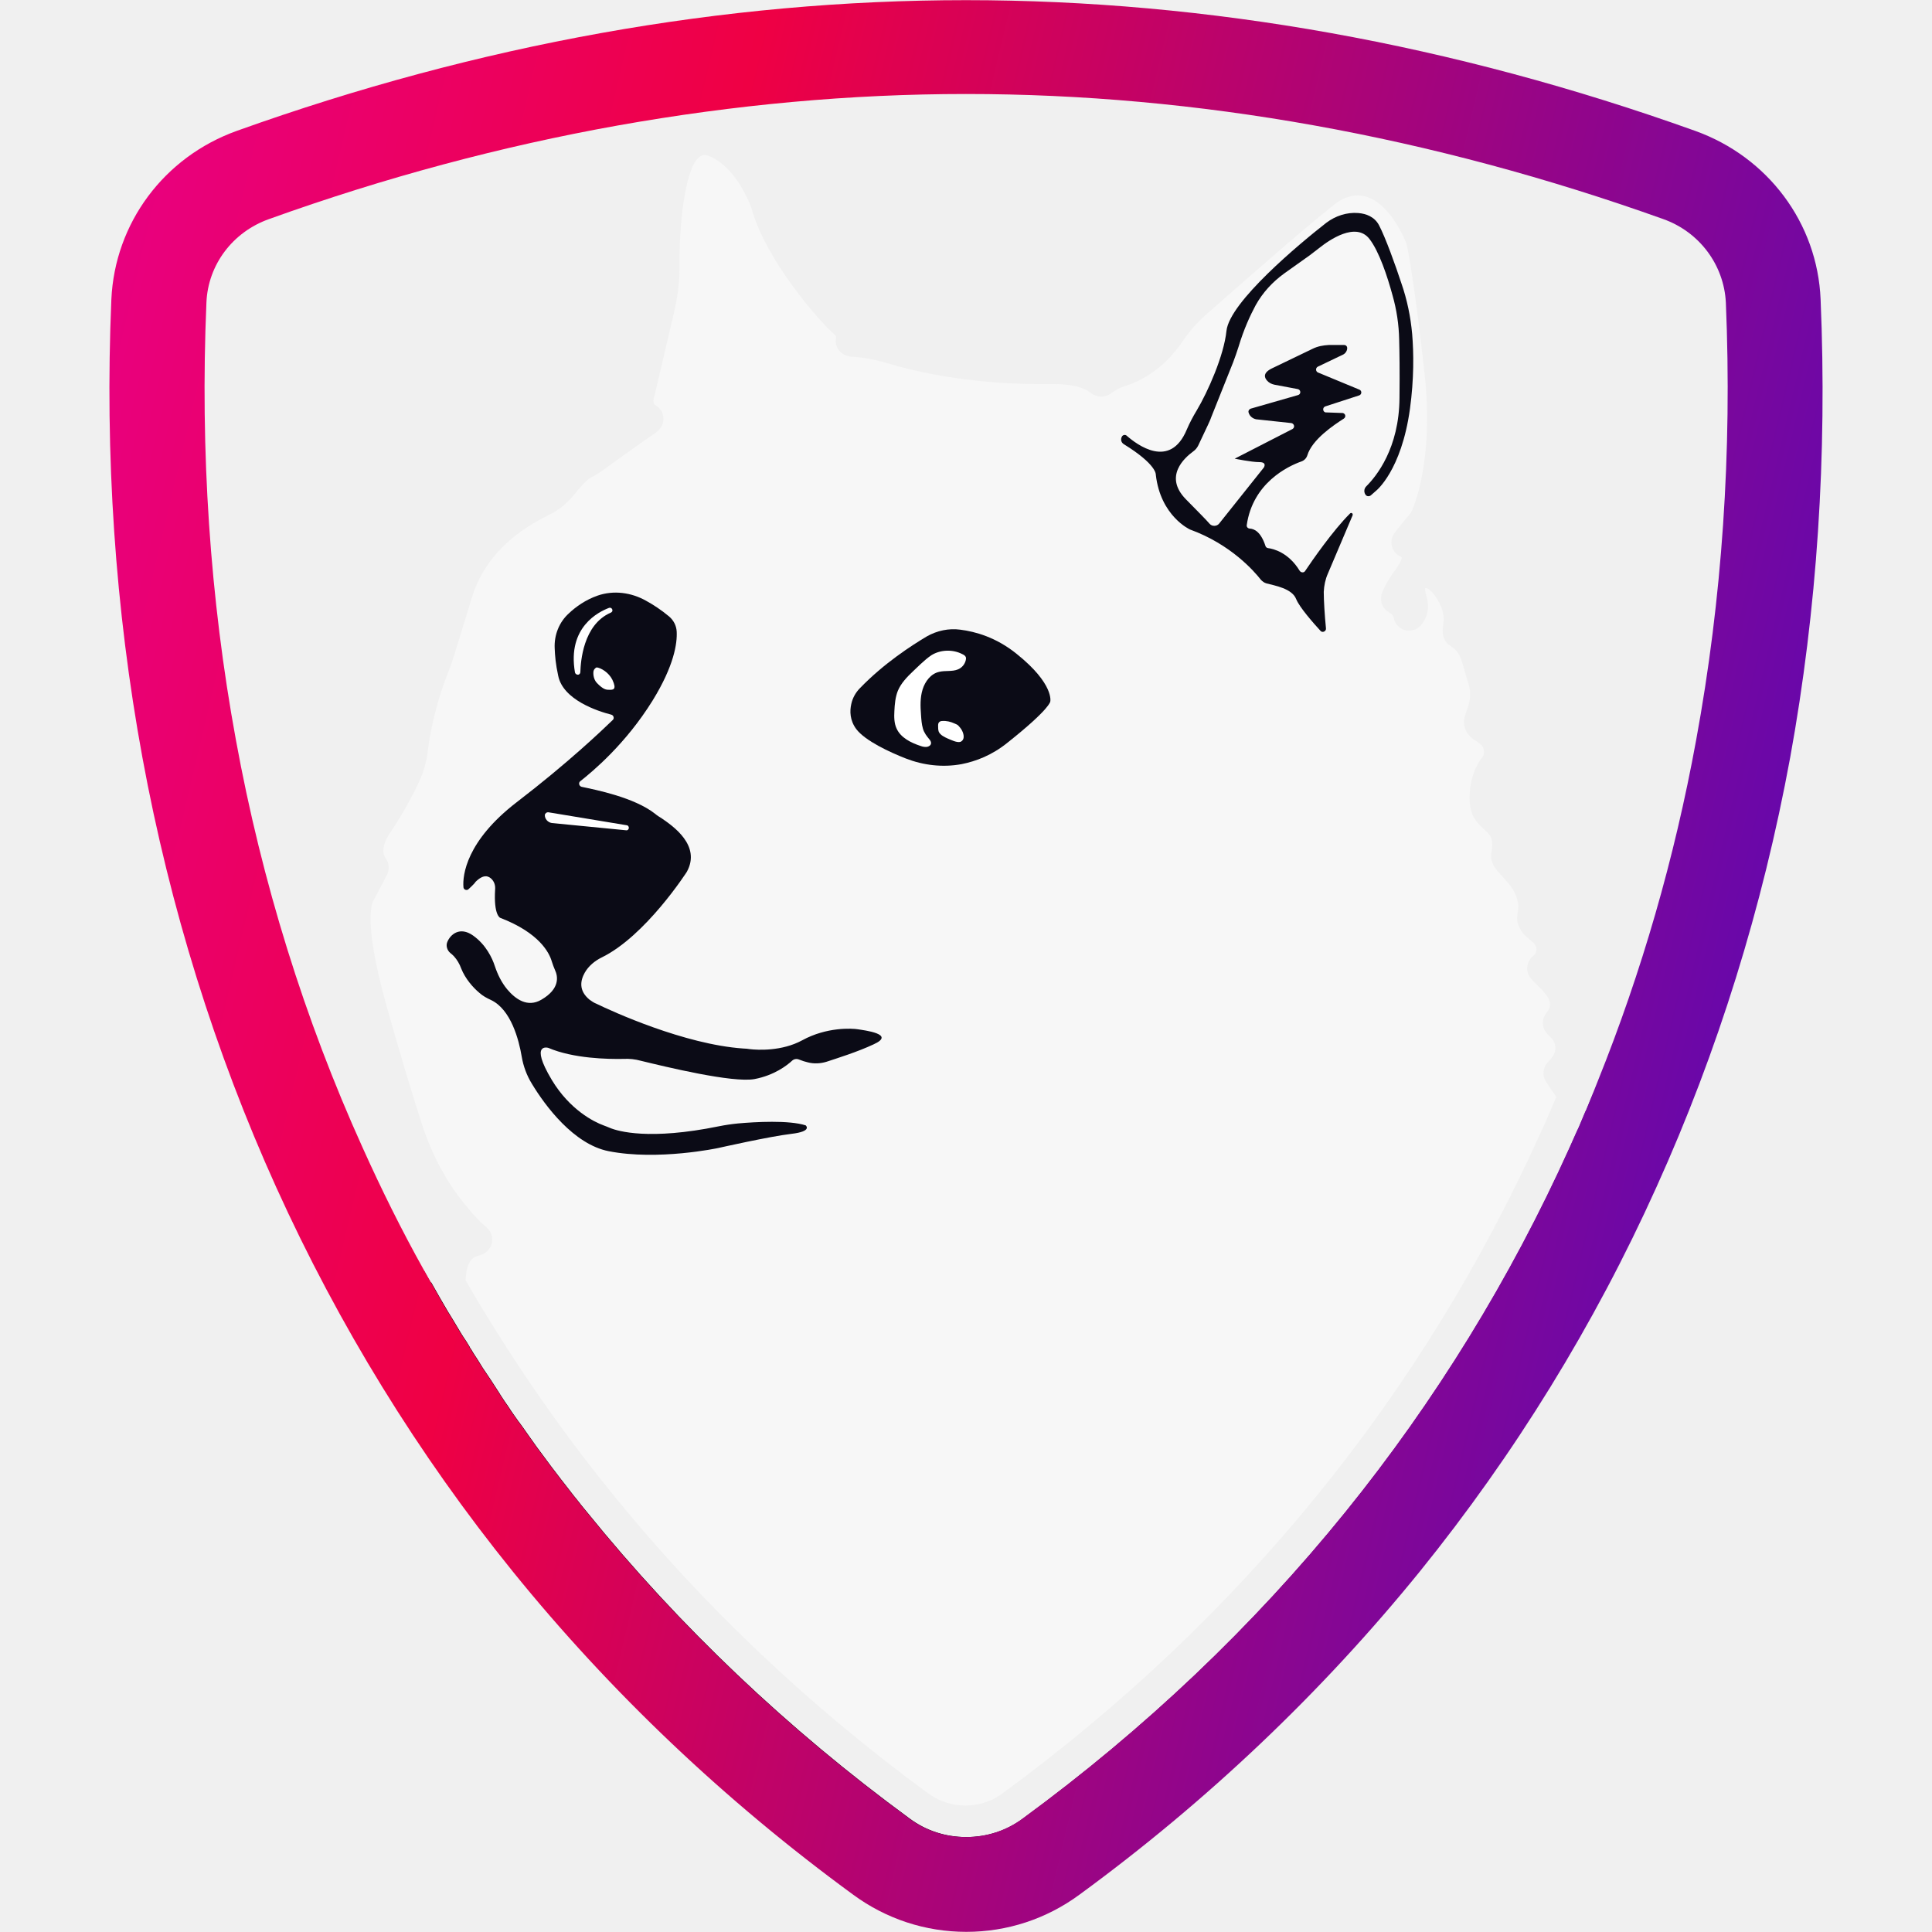
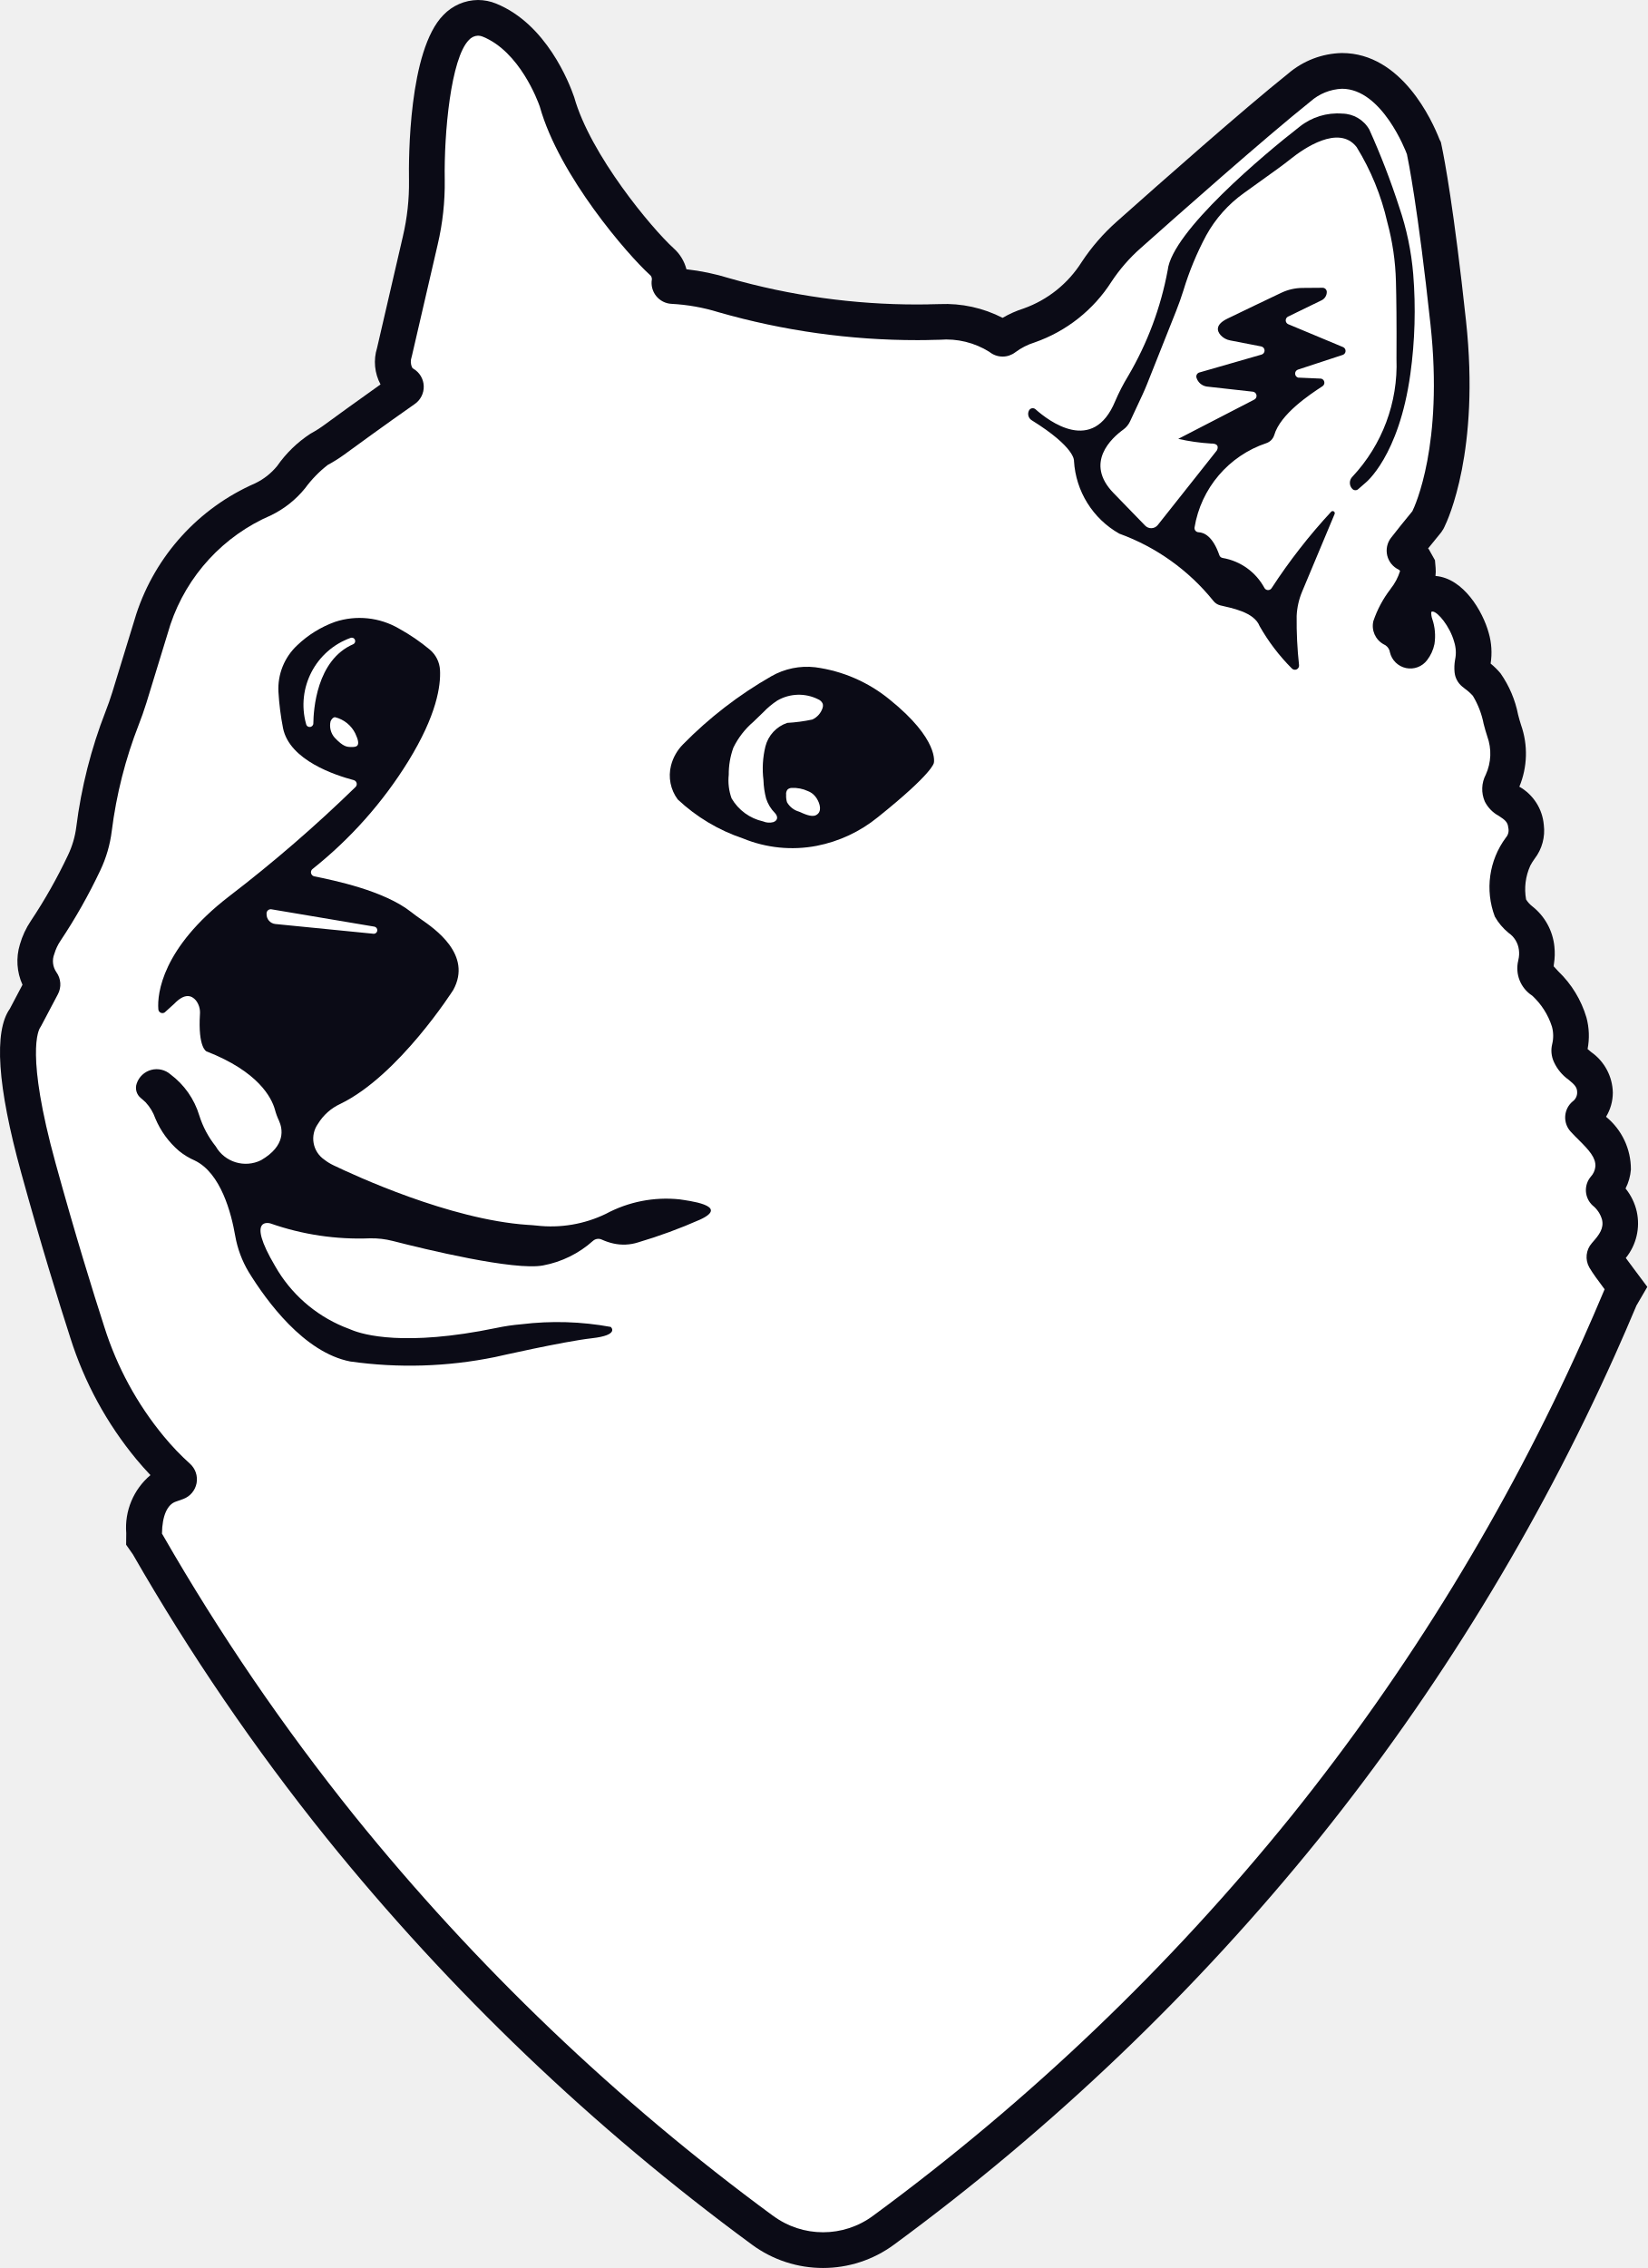
- <svg xmlns="http://www.w3.org/2000/svg" width="150" height="150" viewBox="0 0 150 150" fill="none">
-   <path d="M119.997 83.924C119.727 83.46 119.801 82.897 120.145 82.506L120.194 82.457C120.588 82.017 120.859 81.65 120.735 81.137C120.662 80.77 120.416 80.55 120.17 80.306C119.702 79.865 119.653 79.132 120.071 78.643C120.219 78.447 120.317 78.301 120.342 78.056C120.391 77.543 119.973 77.103 119.358 76.491C119.235 76.369 119.038 76.174 118.89 76.002C118.669 75.758 118.546 75.44 118.57 75.098C118.595 74.78 118.743 74.462 119.013 74.242C119.21 74.095 119.284 73.924 119.284 73.704C119.284 73.411 119.136 73.24 118.792 72.971C118.497 72.726 118.152 72.457 117.931 71.919C117.734 71.479 117.783 71.21 117.832 70.868C117.882 70.599 117.931 70.306 117.808 69.865C117.611 69.083 117.094 68.545 116.652 68.056C116.209 67.567 115.766 67.127 115.766 66.491C115.766 66.271 115.79 66.125 115.815 66.002V65.978C115.84 65.831 115.864 65.709 115.84 65.367C115.79 64.927 115.594 64.707 115.225 64.389C114.979 64.169 114.683 63.9 114.413 63.435C113.822 62.359 114.142 60.403 114.659 59.474C114.831 59.132 114.954 58.961 115.052 58.839C115.2 58.643 115.225 58.594 115.2 58.252C115.175 57.934 115.003 57.812 114.659 57.567C114.388 57.396 114.044 57.176 113.822 56.736C113.527 56.125 113.699 55.66 113.871 55.171C114.068 54.609 114.314 53.973 113.97 52.946C113.896 52.726 113.822 52.482 113.748 52.213C113.576 51.577 113.404 50.917 113.109 50.575C112.986 50.403 112.814 50.281 112.666 50.183C112.617 50.134 112.518 50.086 112.469 50.037C112.223 49.841 112.051 49.523 112.026 49.205C112.002 48.863 112.026 48.643 112.051 48.472V48.447C112.1 48.203 112.125 47.958 112.002 47.445C111.756 46.54 111.018 45.66 110.722 45.66C110.698 45.66 110.698 45.66 110.673 45.66H110.649C110.649 45.709 110.624 45.831 110.698 46.076C110.796 46.443 110.944 46.956 110.821 47.543C110.747 47.885 110.624 48.178 110.378 48.472C110.083 48.863 109.615 49.034 109.148 48.936C108.68 48.839 108.311 48.472 108.213 48.007C108.213 47.983 108.188 47.934 108.188 47.91C108.139 47.738 108.016 47.641 107.844 47.543C107.352 47.274 107.13 46.736 107.253 46.198C107.376 45.709 107.721 45.122 108.262 44.34L108.287 44.315C108.484 44.046 108.853 43.484 108.828 43.288C108.828 43.288 108.828 43.264 108.779 43.24C108.754 43.215 108.754 43.215 108.73 43.215C108.385 43.044 108.139 42.751 108.065 42.384C107.967 42.017 108.065 41.65 108.287 41.357C108.631 40.892 109.074 40.379 109.541 39.817C109.689 39.523 111.362 35.929 110.599 28.961C109.837 22.041 109.295 19.328 109.222 18.985C109.172 18.839 107.77 15.171 105.408 15.171C104.793 15.171 104.178 15.416 103.563 15.905C100.881 18.032 95.715 22.604 93.599 24.462C92.91 25.073 92.344 25.733 91.877 26.418C91.213 27.421 89.761 29.205 87.375 29.963C86.932 30.11 86.563 30.306 86.243 30.55C85.8 30.892 85.161 30.868 84.718 30.526C84.152 30.061 83.143 29.817 81.815 29.817C81.642 29.817 81.495 29.817 81.323 29.817C81.298 29.817 81.298 29.817 81.273 29.817C81.2 29.817 80.929 29.817 80.511 29.817C78.592 29.817 73.622 29.645 68.825 28.178C67.914 27.91 66.98 27.738 66.069 27.689C65.725 27.665 65.38 27.494 65.159 27.225C64.938 26.956 64.839 26.589 64.913 26.247C64.938 26.125 64.864 26.027 64.79 25.978C63.535 24.853 59.476 20.232 58.344 16.174V16.149C58.221 15.831 57.163 12.946 54.998 12.09C54.703 11.968 54.432 12.041 54.186 12.286C53.128 13.362 52.735 17.689 52.759 20.428C52.784 21.675 52.636 22.946 52.341 24.218L50.816 30.721C50.816 30.746 50.816 30.77 50.791 30.795C50.767 30.868 50.668 31.21 50.816 31.406C50.84 31.43 50.865 31.455 50.914 31.479C51.283 31.699 51.505 32.066 51.505 32.482C51.529 32.897 51.308 33.288 50.988 33.533C49.266 34.731 47.371 36.1 46.83 36.491C46.56 36.687 46.264 36.883 45.871 37.078C45.453 37.323 44.764 38.154 44.542 38.447C44.001 39.108 43.337 39.645 42.549 40.012C39.474 41.528 37.481 43.655 36.645 46.369L35.242 50.941C35.095 51.406 34.947 51.822 34.8 52.188C34.431 53.093 33.545 55.538 33.2 58.423C33.102 59.181 32.881 59.963 32.536 60.697C32.093 61.65 31.331 63.117 30.199 64.804C30.027 65.073 29.904 65.342 29.83 65.587C29.682 66.149 29.805 66.467 29.953 66.638C30.224 67.005 30.248 67.518 30.051 67.909L29.092 69.743C29.067 69.792 29.043 69.817 29.018 69.865C28.92 70.012 28.157 71.381 29.928 77.787C31.085 81.968 32.118 85.293 32.782 87.347C33.57 89.743 34.726 91.895 36.276 93.729C36.768 94.34 37.285 94.878 37.801 95.318C38.121 95.611 38.269 96.027 38.195 96.467C38.121 96.883 37.826 97.225 37.432 97.396C37.309 97.445 37.161 97.494 36.989 97.543C36.473 97.714 36.177 98.374 36.153 99.401C36.177 99.425 36.202 99.474 36.202 99.499C39.523 105.22 43.288 110.721 47.445 115.856C54.481 124.56 62.748 132.408 72.023 139.205C72.884 139.841 73.893 140.183 74.951 140.183C76.008 140.183 77.042 139.841 77.878 139.205C87.153 132.408 95.42 124.56 102.456 115.856C109.295 107.42 115.028 98.081 119.53 88.129C119.973 87.176 120.391 86.198 120.809 85.22C120.809 85.196 120.834 85.195 120.834 85.171C120.514 84.707 120.194 84.242 119.997 83.924Z" fill="#F7F7F7" />
-   <path d="M124.155 85.489C123.983 85.269 123.835 85.049 123.712 84.853C123.54 85.293 123.343 85.734 123.171 86.174C123.147 86.222 123.122 86.271 123.097 86.32C122.925 86.712 122.777 87.103 122.605 87.494C122.556 87.616 122.482 87.738 122.433 87.861C122.236 88.276 122.064 88.716 121.867 89.132C117.291 99.279 111.436 108.79 104.473 117.396C97.314 126.247 88.876 134.266 79.428 141.186C78.149 142.139 76.624 142.628 75.024 142.628C73.425 142.628 71.9 142.139 70.621 141.186C61.173 134.266 52.759 126.271 45.575 117.396C45.305 117.078 45.034 116.736 44.788 116.418C44.518 116.1 44.272 115.758 44.001 115.416C43.73 115.073 43.46 114.731 43.189 114.364C42.943 114.046 42.697 113.729 42.451 113.386C41.934 112.702 41.418 111.993 40.926 111.284C40.704 110.966 40.483 110.648 40.261 110.354C40.237 110.33 40.212 110.306 40.188 110.257C39.966 109.939 39.745 109.645 39.548 109.328C39.523 109.303 39.523 109.279 39.499 109.254C39.253 108.912 39.031 108.57 38.81 108.227C38.81 108.203 38.785 108.203 38.785 108.178C38.564 107.836 38.342 107.494 38.121 107.152C37.9 106.834 37.703 106.516 37.481 106.198C37.358 105.978 37.211 105.782 37.088 105.562C36.916 105.293 36.743 105.049 36.596 104.78C36.596 104.78 36.596 104.755 36.571 104.755C36.571 104.731 36.546 104.707 36.546 104.707C36.497 104.658 36.473 104.584 36.448 104.535C36.3 104.291 36.153 104.046 35.981 103.802C35.784 103.509 35.611 103.191 35.415 102.873C35.193 102.506 34.996 102.164 34.775 101.821C34.554 101.455 34.357 101.088 34.135 100.721C33.914 100.33 33.693 99.939 33.471 99.548C33.348 99.719 33.225 99.89 33.102 100.061C32.856 100.452 32.831 100.941 33.053 101.332C36.473 107.225 40.36 112.873 44.616 118.154C51.849 127.103 60.361 135.171 69.882 142.164C71.383 143.264 73.155 143.851 75 143.851C76.87 143.851 78.641 143.264 80.142 142.164C89.663 135.196 98.175 127.103 105.408 118.154C112.445 109.474 118.349 99.865 122.974 89.621C123.417 88.643 123.86 87.641 124.278 86.614C124.45 86.271 124.401 85.831 124.155 85.489Z" fill="black" />
-   <path d="M125.41 87.152C124.967 88.178 124.524 89.181 124.081 90.183C119.407 100.526 113.453 110.208 106.343 118.985C99.036 128.007 90.475 136.149 80.855 143.215C79.133 144.462 77.116 145.147 75 145.147C72.884 145.147 70.842 144.487 69.144 143.215C59.525 136.174 50.963 128.032 43.657 118.985C39.351 113.655 35.439 107.958 31.995 102.017C31.306 100.844 31.724 99.352 32.905 98.668H32.93C33.102 98.985 33.274 99.303 33.471 99.621C33.693 100.012 33.914 100.403 34.135 100.795C34.357 101.161 34.554 101.528 34.775 101.895C34.996 102.237 35.193 102.604 35.415 102.946C35.612 103.24 35.784 103.557 35.981 103.875C36.128 104.12 36.276 104.364 36.448 104.609C36.473 104.658 36.522 104.731 36.547 104.78C36.547 104.804 36.571 104.829 36.571 104.829L36.596 104.853C36.768 105.122 36.94 105.391 37.088 105.636C37.211 105.856 37.358 106.051 37.481 106.271C37.703 106.589 37.9 106.907 38.121 107.225C38.342 107.567 38.564 107.91 38.785 108.252C38.785 108.276 38.81 108.276 38.81 108.301C39.031 108.643 39.277 108.985 39.499 109.328C39.523 109.352 39.523 109.377 39.548 109.401C39.769 109.719 39.966 110.012 40.188 110.33C40.212 110.355 40.237 110.379 40.261 110.428C40.483 110.746 40.704 111.064 40.926 111.357C41.418 112.066 41.934 112.751 42.451 113.46C42.697 113.778 42.943 114.12 43.189 114.438C43.46 114.78 43.73 115.122 44.001 115.489C44.247 115.831 44.518 116.149 44.788 116.491C45.059 116.809 45.305 117.152 45.575 117.469C52.735 126.32 61.173 134.34 70.621 141.259C71.9 142.213 73.425 142.702 75.024 142.702C76.624 142.702 78.149 142.213 79.428 141.259C88.876 134.34 97.29 126.345 104.473 117.469C111.436 108.863 117.291 99.352 121.867 89.205C122.064 88.79 122.236 88.35 122.433 87.934C122.482 87.812 122.556 87.689 122.605 87.567C122.778 87.176 122.95 86.785 123.097 86.394C123.122 86.345 123.147 86.296 123.171 86.247C123.368 85.807 123.54 85.367 123.712 84.927C123.835 84.609 123.958 84.315 124.081 83.998H124.106C125.361 84.462 125.951 85.88 125.41 87.152Z" fill="black" />
-   <path d="M102.948 48.79C102.973 49.01 102.677 49.156 102.53 48.985C102.013 48.423 100.906 47.176 100.635 46.516C100.316 45.684 98.962 45.465 98.323 45.293C98.151 45.244 98.028 45.147 97.904 45.024C97.388 44.364 95.567 42.262 92.394 41.112C92.394 41.112 90.106 40.086 89.737 36.858C89.737 36.858 89.835 36.076 87.252 34.486C87.055 34.364 86.981 34.12 87.104 33.9C87.178 33.753 87.375 33.729 87.473 33.826C88.26 34.511 90.844 36.491 92.148 33.337C92.369 32.824 92.615 32.359 92.91 31.87C93.771 30.428 95.026 27.616 95.223 25.685C95.469 23.435 100.906 18.912 102.973 17.298C103.686 16.76 104.572 16.467 105.457 16.54C106.073 16.589 106.712 16.834 107.057 17.469C107.573 18.447 108.336 20.575 108.803 21.993C109.246 23.264 109.517 24.584 109.64 25.929C109.763 27.396 109.787 29.425 109.468 31.748C108.803 36.565 106.835 38.105 106.835 38.105L106.417 38.472C106.319 38.545 106.171 38.545 106.073 38.472C105.876 38.276 105.876 37.958 106.073 37.763C106.86 36.98 108.631 34.804 108.656 30.892C108.68 28.765 108.656 27.323 108.631 26.369C108.607 25.196 108.434 24.046 108.114 22.922C107.721 21.479 107.081 19.523 106.319 18.545C105.261 17.201 103.194 18.643 102.456 19.23C102.21 19.425 101.939 19.621 101.693 19.817L99.701 21.235C98.79 21.895 98.028 22.726 97.486 23.704C97.068 24.486 96.576 25.538 96.158 26.931C96.035 27.323 95.887 27.738 95.74 28.13L94.042 32.384C93.968 32.604 93.87 32.8 93.771 33.02L93.033 34.584C92.935 34.78 92.812 34.927 92.64 35.049C91.975 35.538 90.327 36.98 92.074 38.765C93.058 39.768 93.624 40.33 93.919 40.672C94.116 40.892 94.485 40.868 94.657 40.648L98.126 36.296C98.126 36.296 98.397 35.88 97.781 35.88C97.166 35.88 95.863 35.611 95.863 35.611L100.34 33.313C100.562 33.191 100.488 32.897 100.266 32.848L97.535 32.555C97.265 32.506 97.019 32.31 96.945 32.041C96.896 31.919 96.97 31.773 97.117 31.724L100.783 30.672C101.029 30.599 101.004 30.257 100.758 30.208L98.938 29.866C98.716 29.817 98.52 29.719 98.372 29.548C98.151 29.303 98.052 28.936 98.766 28.594C99.627 28.178 101.103 27.469 101.915 27.078C102.308 26.883 102.727 26.809 103.169 26.785H104.35C104.498 26.785 104.596 26.883 104.596 27.029C104.596 27.225 104.473 27.421 104.301 27.518L102.308 28.472C102.136 28.57 102.136 28.814 102.308 28.912L105.556 30.257C105.753 30.355 105.728 30.623 105.531 30.697L102.899 31.552C102.677 31.626 102.677 31.944 102.899 32.017L104.252 32.066C104.473 32.115 104.523 32.384 104.326 32.506C103.563 32.995 101.866 34.12 101.496 35.367C101.423 35.587 101.25 35.758 101.029 35.831C99.996 36.198 97.265 37.494 96.797 40.77C96.773 40.917 96.896 41.039 97.043 41.039C97.363 41.063 97.88 41.259 98.249 42.384C98.274 42.482 98.347 42.531 98.446 42.555C98.864 42.604 100.045 42.897 100.906 44.315C101.004 44.462 101.226 44.486 101.324 44.34C101.866 43.533 103.489 41.186 104.818 39.865C104.916 39.768 105.064 39.865 105.015 40.012L103.096 44.535C102.899 44.975 102.8 45.465 102.776 45.953C102.776 46.614 102.85 47.812 102.948 48.79Z" fill="#0B0B16" />
-   <path d="M36.35 69.059C36.202 69.156 35.981 69.059 35.981 68.863C35.907 67.958 36.202 65.293 40.114 62.286C44.099 59.23 46.707 56.736 47.568 55.905C47.716 55.782 47.642 55.538 47.47 55.489C46.412 55.22 43.706 54.34 43.337 52.457C43.14 51.553 43.091 50.941 43.066 50.33C43.017 49.303 43.41 48.301 44.173 47.616C44.714 47.103 45.477 46.565 46.387 46.247C47.642 45.807 49.02 46.002 50.151 46.638C50.693 46.931 51.332 47.347 51.947 47.861C52.292 48.154 52.513 48.57 52.538 49.034C52.587 49.939 52.341 51.675 50.668 54.389C48.577 57.763 46.018 59.89 45.059 60.648C44.887 60.77 44.96 61.039 45.157 61.088C46.314 61.332 49.241 61.919 50.84 63.166C51.013 63.313 51.209 63.435 51.406 63.557C52.218 64.12 54.457 65.636 53.325 67.689C53.325 67.689 50.127 72.677 46.707 74.34C46.166 74.609 45.699 75 45.403 75.513C45.059 76.125 44.911 76.907 45.772 77.616C45.944 77.738 46.117 77.861 46.314 77.934C47.519 78.521 53.128 81.088 57.704 81.406C57.877 81.406 58.049 81.43 58.221 81.455C58.836 81.528 60.706 81.626 62.28 80.77C64.199 79.719 66.168 79.841 66.61 79.914C67.053 79.988 69.612 80.281 67.816 81.088C66.561 81.675 64.987 82.164 64.175 82.433C63.707 82.579 63.191 82.604 62.723 82.482C62.502 82.433 62.28 82.359 62.034 82.261C61.862 82.188 61.665 82.213 61.518 82.335C61.099 82.726 60.115 83.484 58.59 83.777C56.892 84.095 51.677 82.824 49.758 82.359C49.315 82.237 48.872 82.188 48.405 82.213C47.199 82.237 44.518 82.188 42.574 81.357C42.574 81.357 41.073 80.892 42.845 83.851C44.247 86.174 46.117 87.103 46.855 87.372C47.027 87.445 47.199 87.494 47.347 87.567C47.986 87.836 50.422 88.545 55.81 87.445C56.302 87.347 56.794 87.274 57.286 87.225C58.639 87.103 61.247 86.956 62.551 87.372C62.551 87.372 63.117 87.836 61.444 88.032C59.771 88.227 55.761 89.132 55.761 89.132C55.761 89.132 51.086 90.134 47.248 89.376C44.542 88.839 42.328 85.856 41.295 84.144C40.901 83.508 40.63 82.775 40.507 82.041C40.286 80.721 39.671 78.374 38.121 77.641C37.801 77.494 37.481 77.323 37.211 77.078C36.743 76.687 36.128 76.002 35.808 75.195C35.685 74.853 35.489 74.511 35.242 74.242C35.169 74.169 35.07 74.071 34.972 73.998C34.726 73.802 34.603 73.435 34.726 73.142C34.972 72.531 35.71 71.919 36.719 72.628C37.727 73.337 38.219 74.389 38.416 75C38.638 75.66 38.933 76.271 39.376 76.809C40.015 77.567 40.95 78.252 42.033 77.616C43.509 76.76 43.312 75.782 43.091 75.318C42.992 75.098 42.918 74.878 42.845 74.658C42.648 73.973 41.885 72.433 38.834 71.259C38.834 71.259 38.318 71.064 38.441 69.059C38.465 68.765 38.392 68.496 38.195 68.276C37.949 68.007 37.555 67.836 36.916 68.472C36.866 68.594 36.35 69.059 36.35 69.059Z" fill="#0B0B16" />
-   <path d="M42.845 63.9L48.602 64.462C48.725 64.487 48.823 64.389 48.823 64.266C48.823 64.169 48.749 64.071 48.651 64.071L42.599 63.069C42.451 63.044 42.328 63.142 42.303 63.264C42.279 63.557 42.525 63.851 42.845 63.9Z" fill="white" />
-   <path d="M47.421 47.567C47.519 47.518 47.568 47.445 47.544 47.347C47.519 47.225 47.396 47.152 47.273 47.2C46.51 47.494 44.026 48.667 44.641 52.213C44.665 52.31 44.764 52.384 44.862 52.384C44.985 52.384 45.059 52.286 45.059 52.164C45.083 51.43 45.256 48.496 47.421 47.567Z" fill="white" />
-   <path d="M46.363 51.822C46.264 51.797 46.117 51.968 46.092 52.066C46.043 52.213 46.043 52.702 46.338 53.02C46.855 53.557 47.076 53.557 47.322 53.557C47.593 53.557 47.913 53.557 47.544 52.775C47.248 52.188 46.658 51.87 46.363 51.822Z" fill="white" />
-   <path d="M66.783 53.411C66.438 53.753 66.192 54.193 66.094 54.658C65.971 55.196 65.971 55.929 66.487 56.614C67.176 57.518 69.071 58.398 70.325 58.888C71.703 59.425 73.204 59.596 74.655 59.328C75.763 59.108 77.017 58.643 78.247 57.641C81.544 55.024 81.544 54.462 81.544 54.462C81.544 54.462 81.864 53.117 78.936 50.77C77.337 49.474 75.713 49.034 74.557 48.888C73.671 48.765 72.761 48.961 71.974 49.401C70.744 50.134 68.628 51.504 66.783 53.411Z" fill="#0B0B16" />
-   <path d="M71.654 56.565C71.555 56.222 71.531 55.856 71.506 55.489C71.457 54.829 71.433 54.169 71.629 53.533C71.826 52.897 72.269 52.31 72.909 52.164C73.401 52.041 73.917 52.164 74.385 51.968C74.68 51.846 74.901 51.577 74.975 51.284C75 51.21 75 51.137 75 51.063C74.975 50.941 74.852 50.843 74.729 50.795C73.991 50.403 73.032 50.428 72.318 50.868C72.023 51.063 71.752 51.308 71.482 51.553C71.285 51.748 71.088 51.919 70.891 52.115C70.424 52.555 69.956 53.044 69.71 53.631C69.513 54.12 69.464 54.682 69.44 55.196C69.415 55.66 69.415 56.149 69.612 56.565C69.932 57.274 70.719 57.665 71.457 57.91C71.654 57.983 71.875 58.032 72.072 57.958C72.367 57.836 72.318 57.592 72.171 57.42C71.949 57.152 71.752 56.907 71.654 56.565Z" fill="white" />
-   <path d="M73.597 57.347C73.327 57.225 73.007 57.078 72.884 56.809C72.835 56.663 72.835 56.516 72.835 56.369C72.835 56.271 72.835 56.149 72.909 56.076C72.982 56.002 73.056 55.978 73.155 55.978C73.475 55.953 73.794 56.027 74.114 56.173C74.237 56.222 74.36 56.271 74.434 56.369C74.508 56.442 74.557 56.516 74.631 56.614C74.803 56.883 74.975 57.396 74.582 57.592C74.311 57.689 73.844 57.445 73.597 57.347Z" fill="white" />
-   <path d="M141.351 23.24C141.105 17.323 137.267 12.188 131.609 10.159C112.837 3.435 93.795 0.012 74.999 0.012C56.203 0.012 37.16 3.435 18.389 10.159C12.73 12.188 8.917 17.323 8.646 23.24C8.13 35.342 8.942 47.323 11.057 58.814C13.198 70.452 16.691 81.675 21.439 92.164C26.286 102.873 32.461 112.922 39.817 122.017C47.395 131.381 56.276 139.817 66.24 147.103C68.799 148.985 71.85 149.988 75.023 149.988C78.197 149.988 81.248 148.985 83.806 147.103C93.77 139.817 102.652 131.357 110.229 122.017C117.585 112.922 123.785 102.873 128.607 92.164C133.355 81.675 136.849 70.452 138.989 58.814C141.08 47.323 141.868 35.342 141.351 23.24ZM131.682 57.494C130.009 66.638 127.451 75.489 124.056 83.924C123.933 84.242 123.81 84.535 123.687 84.853C123.514 85.293 123.318 85.734 123.145 86.174C123.121 86.222 123.096 86.271 123.072 86.32C122.899 86.712 122.752 87.103 122.58 87.494C122.53 87.616 122.457 87.738 122.407 87.861C122.21 88.276 122.038 88.716 121.841 89.132C117.265 99.279 111.41 108.79 104.448 117.396C97.288 126.247 88.85 134.266 79.403 141.186C78.123 142.139 76.598 142.628 74.999 142.628C73.4 142.628 71.874 142.139 70.595 141.186C61.148 134.266 52.734 126.271 45.55 117.396C45.279 117.078 45.008 116.736 44.763 116.418C44.492 116.1 44.246 115.758 43.975 115.416C43.705 115.073 43.434 114.731 43.163 114.364C42.917 114.046 42.671 113.729 42.425 113.386C41.909 112.702 41.392 111.993 40.9 111.284C40.678 110.966 40.457 110.648 40.236 110.354C40.211 110.33 40.186 110.306 40.162 110.257C39.94 109.939 39.719 109.645 39.522 109.328C39.498 109.303 39.498 109.279 39.473 109.254C39.227 108.912 39.005 108.57 38.784 108.227C38.784 108.203 38.76 108.203 38.76 108.178C38.538 107.836 38.317 107.494 38.095 107.152C37.874 106.834 37.677 106.516 37.456 106.198C37.333 105.978 37.185 105.782 37.062 105.562C36.89 105.293 36.718 105.049 36.57 104.78C36.57 104.78 36.57 104.755 36.545 104.755C36.545 104.731 36.521 104.707 36.521 104.707C36.471 104.658 36.447 104.584 36.422 104.535C36.275 104.291 36.127 104.046 35.955 103.802C35.758 103.509 35.586 103.191 35.389 102.873C35.168 102.506 34.971 102.164 34.749 101.821C34.528 101.455 34.331 101.088 34.11 100.721C33.888 100.33 33.667 99.939 33.445 99.548C33.273 99.23 33.076 98.912 32.904 98.594C31.182 95.513 29.608 92.335 28.156 89.108C23.654 79.156 20.332 68.496 18.315 57.445C16.298 46.467 15.535 35.049 16.027 23.484C16.15 20.55 18.069 18.007 20.898 17.005C29.878 13.777 38.932 11.357 47.961 9.743C57.014 8.13 66.043 7.298 74.999 7.298C92.934 7.298 111.139 10.575 129.124 17.005C131.953 18.007 133.847 20.575 133.995 23.484C134.487 35.098 133.7 46.54 131.682 57.494Z" fill="url(#paint0_linear)" />
-   <defs>
-     <linearGradient id="paint0_linear" x1="8.495" y1="-184.243" x2="241.431" y2="-129.179" gradientUnits="userSpaceOnUse">
-       <stop stop-color="#E100BD" />
-       <stop offset="0.385" stop-color="#EF0044" />
-       <stop offset="1" stop-color="#160CE8" />
-     </linearGradient>
-   </defs>
+ <svg xmlns="http://www.w3.org/2000/svg" viewBox="0 0 92.993 128">
+   <path d="M89.86,70.157l.045-.052c.369-.418.641-.78.527-1.272a1.564,1.564,0,0,0-.535-.802,1.178,1.178,0,0,1-.106-1.613.991.991,0,0,0,.265-.575c.037-.5-.35-.925-.949-1.519-.123-.12-.303-.3-.452-.465a1.18,1.18,0,0,1,.12-1.697.616.616,0,0,0,.253-.515c.002-.285-.154-.442-.483-.709a2.5,2.5,0,0,1-.832-1.008,1.535,1.535,0,0,1-.092-1.012,1.964,1.964,0,0,0-.017-.98,4.057,4.057,0,0,0-1.114-1.746,1.837,1.837,0,0,1-.788-1.979c0-.008.005-.024.005-.029a1.547,1.547,0,0,0,.031-.584,1.361,1.361,0,0,0-.586-.953,3.27,3.27,0,0,1-.771-.915,4.693,4.693,0,0,1,.622-4.458.619.619,0,0,0,.135-.565c-.021-.301-.185-.438-.53-.66a1.889,1.889,0,0,1-.792-.809,1.761,1.761,0,0,1,.054-1.521,2.858,2.858,0,0,0,.085-2.155c-.068-.203-.137-.454-.206-.711a4.834,4.834,0,0,0-.606-1.577,2.539,2.539,0,0,0-.426-.386c-.055-.04-.13-.101-.182-.145a1.193,1.193,0,0,1-.426-.794,2.626,2.626,0,0,1,.026-.708c.002-.005.005-.031.007-.035a1.975,1.975,0,0,0-.055-.977c-.241-.882-.939-1.717-1.225-1.717a.155.155,0,0,0-.052.012l-.017.01a.984.984,0,0,0,.055.4,2.969,2.969,0,0,1,.123,1.414,2.202,2.202,0,0,1-.414.906,1.184,1.184,0,0,1-2.1-.447c-.007-.033-.014-.069-.024-.102a.597.597,0,0,0-.334-.347A1.181,1.181,0,0,1,77.528,35.051a6.235,6.235,0,0,1,.965-1.807l.012-.019a3.078,3.078,0,0,0,.53-1.003.237.237,0,0,0-.038-.045.1.1,0,0,0-.04-.031,1.185,1.185,0,0,1-.432-1.798c.343-.44.747-.944,1.201-1.495l.004-.007c.145-.291,1.755-3.754,1.024-10.514-.721-6.686-1.265-9.311-1.334-9.638l-.003-.005c-.057-.154-1.4-3.682-3.664-3.682a2.865,2.865,0,0,0-1.781.721c-2.569,2.051-7.554,6.469-9.579,8.271a9.532,9.532,0,0,0-1.649,1.894,8.437,8.437,0,0,1-4.34,3.432,3.635,3.635,0,0,0-1.097.56,1.172,1.172,0,0,1-.712.24,1.187,1.187,0,0,1-.747-.266,4.576,4.576,0,0,0-2.803-.684c-.156,0-.317.003-.485.01a.215.215,0,0,1-.035.002c-.083.003-.331.01-.724.01A40.621,40.621,0,0,1,40.562,17.624a10.906,10.906,0,0,0-2.656-.473,1.184,1.184,0,0,1-1.109-1.383.315.315,0,0,0-.128-.267c-1.216-1.1-5.101-5.565-6.197-9.476l-.007-.021c-.106-.303-1.128-3.087-3.217-3.934a.699.699,0,0,0-.266-.055.719.719,0,0,0-.517.247c-1.014,1.031-1.407,5.23-1.362,7.884a15.036,15.036,0,0,1-.397,3.654l-1.457,6.292a.617.617,0,0,1-.017.064.791.791,0,0,0,.026.584.29.29,0,0,0,.083.078,1.181,1.181,0,0,1,.071,1.985c-1.646,1.149-3.472,2.484-3.995,2.865a8.406,8.406,0,0,1-.918.575,6.645,6.645,0,0,0-1.282,1.319,5.625,5.625,0,0,1-1.921,1.523,10.272,10.272,0,0,0-5.677,6.159L8.263,39.668c-.137.437-.279.846-.426,1.215a25.127,25.127,0,0,0-1.531,6.029,7.217,7.217,0,0,1-.643,2.205,31.207,31.207,0,0,1-2.243,3.969,2.704,2.704,0,0,0-.357.757A1.096,1.096,0,0,0,3.183,54.868a1.179,1.179,0,0,1,.085,1.242l-.932,1.765c-.022.04-.043.078-.066.113-.093.132-.835,1.478.865,7.653,1.112,4.04,2.112,7.262,2.756,9.253a18.362,18.362,0,0,0,3.356,6.173,14.303,14.303,0,0,0,1.474,1.54,1.184,1.184,0,0,1-.372,1.99c-.12.044-.258.095-.414.147-.497.158-.781.814-.793,1.805v.007a1.074,1.074,0,0,1,.059.097,123.486,123.486,0,0,0,10.797,15.813,126.96,126.96,0,0,0,23.633,22.585,4.744,4.744,0,0,0,5.653,0,126.975,126.975,0,0,0,23.633-22.585,123.637,123.637,0,0,0,16.417-26.833c.414-.923.826-1.874,1.225-2.827a.218.218,0,0,1,.019-.04c-.362-.484-.688-.929-.864-1.232A1.186,1.186,0,0,1,89.86,70.157Z" fill="#fff" />
+   <path d="M92.193,71.558c-.149-.199-.292-.389-.416-.561a3.1,3.1,0,0,0,.619-2.618,3.197,3.197,0,0,0-.633-1.304,2.832,2.832,0,0,0,.302-1.066,3.818,3.818,0,0,0-1.403-2.981,2.625,2.625,0,0,0,.383-1.359,2.867,2.867,0,0,0-1.226-2.296c-.107-.086-.165-.136-.199-.168a3.954,3.954,0,0,0-.065-1.781A5.949,5.949,0,0,0,87.972,54.825c-.09-.095-.19-.203-.267-.289l.005-.023.002-.067.001-.006.008-.041v-.006a3.662,3.662,0,0,0,.025-.972,3.306,3.306,0,0,0-1.237-2.262,1.468,1.468,0,0,1-.36-.394,3.222,3.222,0,0,1,.239-1.914,3.093,3.093,0,0,1,.244-.389,2.592,2.592,0,0,0,.516-1.911,2.742,2.742,0,0,0-1.38-2.152,4.866,4.866,0,0,0,.096-3.483c-.055-.161-.11-.368-.166-.579a6.125,6.125,0,0,0-.99-2.332,4.101,4.101,0,0,0-.562-.555,3.959,3.959,0,0,0-.108-1.732c-.332-1.212-1.425-3.086-3.005-3.212a2.207,2.207,0,0,0,.008-.459l-.037-.43-.211-.377-.136-.244-.041-.042c.207-.258.429-.531.665-.818l.075-.092.064-.099.061-.094.054-.107c.208-.42,2.014-4.312,1.223-11.627-.684-6.343-1.218-9.13-1.365-9.834l-.055-.263-.075-.148c-.407-1.045-2.132-4.879-5.509-4.879a4.817,4.817,0,0,0-3.042,1.165c-2.468,1.97-7.11,6.07-9.658,8.337a11.573,11.573,0,0,0-1.996,2.298,6.41,6.41,0,0,1-3.271,2.616,5.755,5.755,0,0,0-1.189.53,7.088,7.088,0,0,0-3.553-.777c-.182,0-.37.004-.568.012l-.094.004c-.14.003-.328.006-.583.006a38.533,38.533,0,0,1-10.647-1.486,13.072,13.072,0,0,0-2.403-.501,2.385,2.385,0,0,0-.722-1.184c-1.235-1.119-4.707-5.286-5.616-8.532C32.137,4.682,30.847,1.355,28.006.203A2.709,2.709,0,0,0,26.982,0a2.737,2.737,0,0,0-1.955.85c-1.962,1.994-1.96,8.122-1.939,9.33a13.032,13.032,0,0,1-.346,3.165l-1.457,6.292a2.667,2.667,0,0,0,.196,2.059c-1.333.944-2.635,1.892-3.159,2.275a6.886,6.886,0,0,1-.797.506,6.875,6.875,0,0,0-1.881,1.825,3.626,3.626,0,0,1-1.236.973,12.208,12.208,0,0,0-6.713,7.375L6.337,39.077c-.117.373-.242.735-.372,1.062a27.335,27.335,0,0,0-1.659,6.537A5.206,5.206,0,0,1,3.84,48.26a29.074,29.074,0,0,1-2.097,3.71,4.705,4.705,0,0,0-.62,1.332,3.225,3.225,0,0,0,.147,2.275L.554,56.935C-.347,58.21-.16,61.267,1.193,66.177c1.122,4.077,2.132,7.329,2.781,9.338A20.379,20.379,0,0,0,7.699,82.359q.393.471.794.893a3.873,3.873,0,0,0-1.366,3.273L7.12,87.18l.379.541a124.455,124.455,0,0,0,10.93,16.007,129.001,129.001,0,0,0,24.008,22.945,6.76,6.76,0,0,0,8.048-.004,128.967,128.967,0,0,0,24.004-22.941A125.624,125.624,0,0,0,91.173,76.459c.407-.908.812-1.842,1.206-2.78l.613-1.051ZM43.632,125.051a126.96,126.96,0,0,1-23.633-22.585A123.486,123.486,0,0,1,9.202,86.653a1.074,1.074,0,0,0-.059-.097v-.007c.012-.991.296-1.646.793-1.805.156-.052.293-.102.414-.147a1.184,1.184,0,0,0,.372-1.99,14.303,14.303,0,0,1-1.474-1.54A18.362,18.362,0,0,1,5.891,74.895c-.644-1.991-1.644-5.213-2.756-9.253-1.7-6.175-.958-7.521-.865-7.653.024-.035.045-.074.066-.113l.932-1.765a1.179,1.179,0,0,0-.085-1.242A1.096,1.096,0,0,1,3.064,53.842a2.704,2.704,0,0,1,.357-.757,31.207,31.207,0,0,0,2.243-3.969,7.217,7.217,0,0,0,.643-2.205,25.127,25.127,0,0,1,1.531-6.029c.146-.369.288-.778.426-1.215l1.357-4.426a10.272,10.272,0,0,1,5.677-6.159,5.625,5.625,0,0,0,1.921-1.523,6.645,6.645,0,0,1,1.282-1.319,8.406,8.406,0,0,0,.918-.575c.522-.381,2.349-1.715,3.995-2.865a1.181,1.181,0,0,0-.071-1.985.29.29,0,0,1-.083-.078.791.791,0,0,1-.026-.584.617.617,0,0,0,.017-.064l1.457-6.292a15.036,15.036,0,0,0,.397-3.654c-.045-2.654.348-6.852,1.362-7.884a.719.719,0,0,1,.517-.247.699.699,0,0,1,.266.055c2.088.847,3.11,3.631,3.217,3.934l.007.021c1.095,3.91,4.981,8.376,6.197,9.476a.315.315,0,0,1,.128.267,1.184,1.184,0,0,0,1.109,1.383,10.906,10.906,0,0,1,2.656.473,40.621,40.621,0,0,0,11.24,1.575c.393,0,.641-.007.724-.01a.215.215,0,0,0,.035-.002c.168-.007.329-.01.485-.01a4.576,4.576,0,0,1,2.803.684,1.187,1.187,0,0,0,.747.266,1.172,1.172,0,0,0,.712-.24,3.635,3.635,0,0,1,1.097-.56,8.437,8.437,0,0,0,4.34-3.432A9.532,9.532,0,0,1,64.394,14.001c2.025-1.802,7.01-6.221,9.579-8.271a2.865,2.865,0,0,1,1.781-.721c2.264,0,3.607,3.528,3.664,3.682l.003.005c.068.327.612,2.952,1.334,9.638.73,6.76-.88,10.222-1.024,10.514l-.004.007c-.454.551-.859,1.055-1.201,1.495a1.185,1.185,0,0,0,.432,1.798.1.1,0,0,1,.04.031.237.237,0,0,1,.038.045,3.078,3.078,0,0,1-.53,1.003l-.012.019A6.235,6.235,0,0,0,77.528,35.051a1.181,1.181,0,0,0,.575,1.308.597.597,0,0,1,.334.347c.009.033.016.069.024.102a1.183,1.183,0,0,0,2.1.447,2.202,2.202,0,0,0,.414-.906,2.969,2.969,0,0,0-.123-1.414.984.984,0,0,1-.055-.4l.017-.01a.155.155,0,0,1,.052-.012c.286,0,.984.835,1.225,1.717a1.975,1.975,0,0,1,.055.977c-.002.005-.005.031-.007.035a2.626,2.626,0,0,0-.026.708,1.193,1.193,0,0,0,.426.794c.052.043.127.104.182.145a2.539,2.539,0,0,1,.426.386,4.834,4.834,0,0,1,.606,1.577c.068.258.137.509.206.711a2.858,2.858,0,0,1-.085,2.155,1.761,1.761,0,0,0-.054,1.521,1.889,1.889,0,0,0,.792.809c.345.222.509.359.53.66a.619.619,0,0,1-.135.565,4.693,4.693,0,0,0-.622,4.458,3.27,3.27,0,0,0,.771.915,1.361,1.361,0,0,1,.586.953,1.547,1.547,0,0,1-.031.584c0,.005-.005.021-.005.029a1.837,1.837,0,0,0,.788,1.979,4.057,4.057,0,0,1,1.114,1.746,1.964,1.964,0,0,1,.017.98,1.535,1.535,0,0,0,.092,1.012,2.5,2.5,0,0,0,.832,1.008c.329.268.485.424.483.709a.616.616,0,0,1-.253.515,1.18,1.18,0,0,0-.12,1.697c.149.165.329.345.452.465.598.594.986,1.02.949,1.519a.991.991,0,0,1-.265.575,1.178,1.178,0,0,0,.106,1.613,1.564,1.564,0,0,1,.535.802c.114.492-.158.854-.527,1.272l-.045.052a1.186,1.186,0,0,0-.145,1.377c.175.303.501.748.864,1.232a.218.218,0,0,0-.019.04c-.4.953-.811,1.904-1.225,2.827a123.637,123.637,0,0,1-16.417,26.833,126.975,126.975,0,0,1-23.633,22.585,4.744,4.744,0,0,1-5.653,0Z" fill="#0b0b16" />
+   <path d="M73.332,37.542a.236.236,0,0,1-.405.186,11.178,11.178,0,0,1-1.821-2.391c-.315-.809-1.618-1.024-2.222-1.172a.712.712,0,0,1-.394-.259,12.119,12.119,0,0,0-5.305-3.788,5.053,5.053,0,0,1-2.558-4.105s.103-.749-2.388-2.296a.42.42,0,0,1-.148-.557h0a.236.236,0,0,1,.364-.062c.751.669,3.251,2.572,4.502-.466a11.138,11.138,0,0,1,.727-1.41,18.385,18.385,0,0,0,2.233-5.973c.242-2.183,5.455-6.552,7.451-8.101a3.427,3.427,0,0,1,2.399-.737,1.789,1.789,0,0,1,1.531.9A42.433,42.433,0,0,1,78.984,11.68a15.715,15.715,0,0,1,.793,3.797,25.94,25.94,0,0,1-.161,5.628c-.646,4.662-2.534,6.144-2.534,6.144l-.414.361a.237.237,0,0,1-.321-.01h0a.489.489,0,0,1-.003-.696,9.225,9.225,0,0,0,2.488-6.656c.012-2.048-.006-3.443-.031-4.372a14.175,14.175,0,0,0-.488-3.34,13.987,13.987,0,0,0-1.732-4.237c-1.012-1.295-3.004.099-3.704.657-.244.194-.491.383-.745.565L70.217,10.898a7.224,7.224,0,0,0-2.124,2.384,17.058,17.058,0,0,0-1.289,3.111c-.122.389-.259.775-.409,1.153l-1.64,4.124q-.123.309-.263.61l-.702,1.506a1.184,1.184,0,0,1-.381.46c-.639.462-2.215,1.872-.545,3.585.951.976,1.483,1.525,1.781,1.834a.473.473,0,0,0,.712-.034l3.33-4.203s.25-.407-.333-.396a11.653,11.653,0,0,1-1.842-.263l4.297-2.219a.237.237,0,0,0-.078-.443l-2.617-.292a.72.72,0,0,1-.571-.494h0a.237.237,0,0,1,.158-.298l3.517-1.012a.237.237,0,0,0-.022-.459L69.445,19.212a.955.955,0,0,1-.541-.298c-.203-.232-.315-.591.387-.933.816-.397,2.246-1.079,3.037-1.456a2.832,2.832,0,0,1,1.196-.275l1.136-.009a.237.237,0,0,1,.238.237h0a.522.522,0,0,1-.28.463l-1.912.93a.237.237,0,0,0,.003.421L75.828,19.594a.237.237,0,0,1-.022.433l-2.539.834a.237.237,0,0,0,.011.45l1.296.057a.236.236,0,0,1,.081.429c-.727.475-2.377,1.567-2.725,2.761a.701.701,0,0,1-.44.451,6.06,6.06,0,0,0-4.059,4.767.238.238,0,0,0,.234.263c.302.014.797.221,1.167,1.292a.235.235,0,0,0,.188.159,3.31,3.31,0,0,1,2.36,1.696.236.236,0,0,0,.4.012,32.274,32.274,0,0,1,3.369-4.322.119.119,0,0,1,.192.13L73.505,33.391a4.02,4.02,0,0,0-.308,1.371A22.964,22.964,0,0,0,73.332,37.542Z" fill="#0b0b16" />
+   <path d="M38.358,67.688a7.205,7.205,0,0,0-4.16.82,7.112,7.112,0,0,1-3.91.66c-.17-.02-.34-.03-.51-.04-4.4-.3-9.78-2.8-10.95-3.36a2.79,2.79,0,0,1-.52-.32,1.438,1.438,0,0,1-.36-2.02,2.9,2.9,0,0,1,1.27-1.13c3.3-1.6,6.37-6.43,6.37-6.43,1.09-1.99-1.06-3.46-1.84-4-.18-.13-.36-.25-.53-.39-1.54-1.22-4.36-1.79-5.48-2.02a.235.235,0,0,1-.1-.41,23.68,23.68,0,0,0,5.4-6.07c1.62-2.62,1.85-4.29,1.8-5.17a1.619,1.619,0,0,0-.57-1.14,11.056,11.056,0,0,0-1.74-1.19,4.424,4.424,0,0,0-3.62-.38,6.061,6.061,0,0,0-2.13,1.32,3.351,3.351,0,0,0-1.06,2.63,15.243,15.243,0,0,0,.26,2.05c.37,1.82,2.97,2.66,3.99,2.93a.231.231,0,0,1,.1.39,79.742,79.742,0,0,1-7.15,6.18c-3.76,2.9-4.05,5.48-3.98,6.36a.231.231,0,0,0,.36.18s.49-.44.53-.48c.61-.64,1-.47,1.23-.2a1.112,1.112,0,0,1,.23.76c-.12,1.93.37,2.12.37,2.12,2.93,1.14,3.67,2.61,3.86,3.28a3.669,3.669,0,0,0,.23.63c.21.46.4,1.41-1.01,2.23a1.951,1.951,0,0,1-2.56-.78,5.372,5.372,0,0,1-.93-1.75,4.525,4.525,0,0,0-1.62-2.31,1.188,1.188,0,0,0-1.91.51.741.741,0,0,0,.24.83c.1.08.18.16.26.23a2.583,2.583,0,0,1,.55.91,4.906,4.906,0,0,0,1.34,1.84,3.844,3.844,0,0,0,.89.54c1.47.71,2.06,2.97,2.28,4.25a5.995,5.995,0,0,0,.76,2.04c1.01,1.64,3.12,4.54,5.73,5.05a24.014,24.014,0,0,0,8.18-.25s3.86-.88,5.46-1.06,1.07-.64,1.07-.64a16.717,16.717,0,0,0-5.05-.15,11.293,11.293,0,0,0-1.42.21c-5.18,1.07-7.51.37-8.13.12-.15-.07-.32-.12-.48-.19a7.959,7.959,0,0,1-3.86-3.41c-1.7-2.87-.27-2.42-.27-2.42a15.15,15.15,0,0,0,5.61.84,4.769,4.769,0,0,1,1.3.15c1.83.47,6.86,1.69,8.48,1.38a5.826,5.826,0,0,0,2.82-1.39.458.458,0,0,1,.49-.07,3.32,3.32,0,0,0,.65.22,2.666,2.666,0,0,0,1.4-.06,29.056,29.056,0,0,0,3.51-1.29C41.248,68.028,38.788,67.758,38.358,67.688Zm-20.87-26.66a.198.198,0,0,1-.21-.17,4.019,4.019,0,0,1,2.52-4.86.127.127,0,0,1,.06-.01.192.192,0,0,1,.19.16.189.189,0,0,1-.11.21c-2.08.9-2.24,3.73-2.25,4.47A.201.201,0,0,1,17.488,41.028ZM19.848,42.158c-.26,0-.46,0-.96-.53a1.043,1.043,0,0,1-.23-.91c.03-.1.15-.25.26-.24a1.735,1.735,0,0,1,1.14.92C20.418,42.158,20.098,42.158,19.848,42.158Zm-4.31,9.99a.551.551,0,0,1-.49-.55v-.07a.237.237,0,0,1,.27-.21l5.82.98a.204.204,0,0,1,.16.2.2.2,0,0,1-.22.2Z" fill="#0b0b16" />
+   <path d="M50.218,39.478A8.373,8.373,0,0,0,46.018,37.658a4.049,4.049,0,0,0-2.48.51,22.971,22.971,0,0,0-4.99,3.85,2.616,2.616,0,0,0-.67,1.19,2.272,2.272,0,0,0,.38,1.91,10.056,10.056,0,0,0,3.68,2.2,7.321,7.321,0,0,0,4.16.42,7.857,7.857,0,0,0,3.46-1.62c3.16-2.53,3.16-3.07,3.16-3.07S53.038,41.748,50.218,39.478Zm-4.16,6.53c-.27.13-.71-.1-.95-.2a1.137,1.137,0,0,1-.68-.53,1.184,1.184,0,0,1-.05-.42.394.394,0,0,1,.08-.3.364.364,0,0,1,.23-.09,1.944,1.944,0,0,1,.92.18 1.0 1,0,0,1,.31.19,1.049,1.049,0,0,1,.19.23C46.278,45.338,46.438,45.818,46.058,46.008Zm.38-6.06a1.086,1.086,0,0,1-.58.66,9.33,9.33,0,0,1-1.42.19,1.895,1.895,0,0,0-1.23,1.33,5.262,5.262,0,0,0-.11,1.9,4.576,4.576,0,0,0,.15,1.04,2.046,2.046,0,0,0,.5.82c.15.16.2.4-.09.51a.894.894,0,0,1-.58-.04,2.754,2.754,0,0,1-1.78-1.3,2.979,2.979,0,0,1-.16-1.33,4.391,4.391,0,0,1,.26-1.53,4.53,4.53,0,0,1,1.13-1.46c.18-.18.37-.36.56-.54a4.527,4.527,0,0,1,.79-.66,2.429,2.429,0,0,1,2.31-.07.474.474,0,0,1,.26.26A.412.412,0,0,1,46.438,39.948Z" fill="#0b0b16" />
+   <path d="M45.108,45.808a1.137,1.137,0,0,1-.68-.53,1.184,1.184,0,0,1-.05-.42.394.394,0,0,1,.08-.3.364.364,0,0,1,.23-.09,1.944,1.944,0,0,1,.92.18 1.0 1,0,0,1,.31.19,1.049,1.049,0,0,1,.19.23c.17.27.33.75-.05.94C45.788,46.138,45.348,45.908,45.108,45.808Zm1.33-5.86a1.086,1.086,0,0,1-.58.66,9.33,9.33,0,0,1-1.42.19,1.895,1.895,0,0,0-1.23,1.33,5.262,5.262,0,0,0-.11,1.9,4.576,4.576,0,0,0,.15,1.04,2.046,2.046,0,0,0,.5.82c.15.16.2.4-.09.51a.894.894,0,0,1-.58-.04,2.754,2.754,0,0,1-1.78-1.3,2.979,2.979,0,0,1-.16-1.33,4.391,4.391,0,0,1,.26-1.53,4.53,4.53,0,0,1,1.13-1.46c.18-.18.37-.36.56-.54a4.527,4.527,0,0,1,.79-.66,2.429,2.429,0,0,1,2.31-.07.474.474,0,0,1,.26.26A.412.412,0,0,1,46.438,39.948ZM21.138,52.298a.204.204,0,0,1,.16.2.2.2,0,0,1-.22.2l-5.54-.55a.551.551,0,0,1-.49-.55v-.07a.237.237,0,0,1,.27-.21Z" fill="none" />
</svg>
